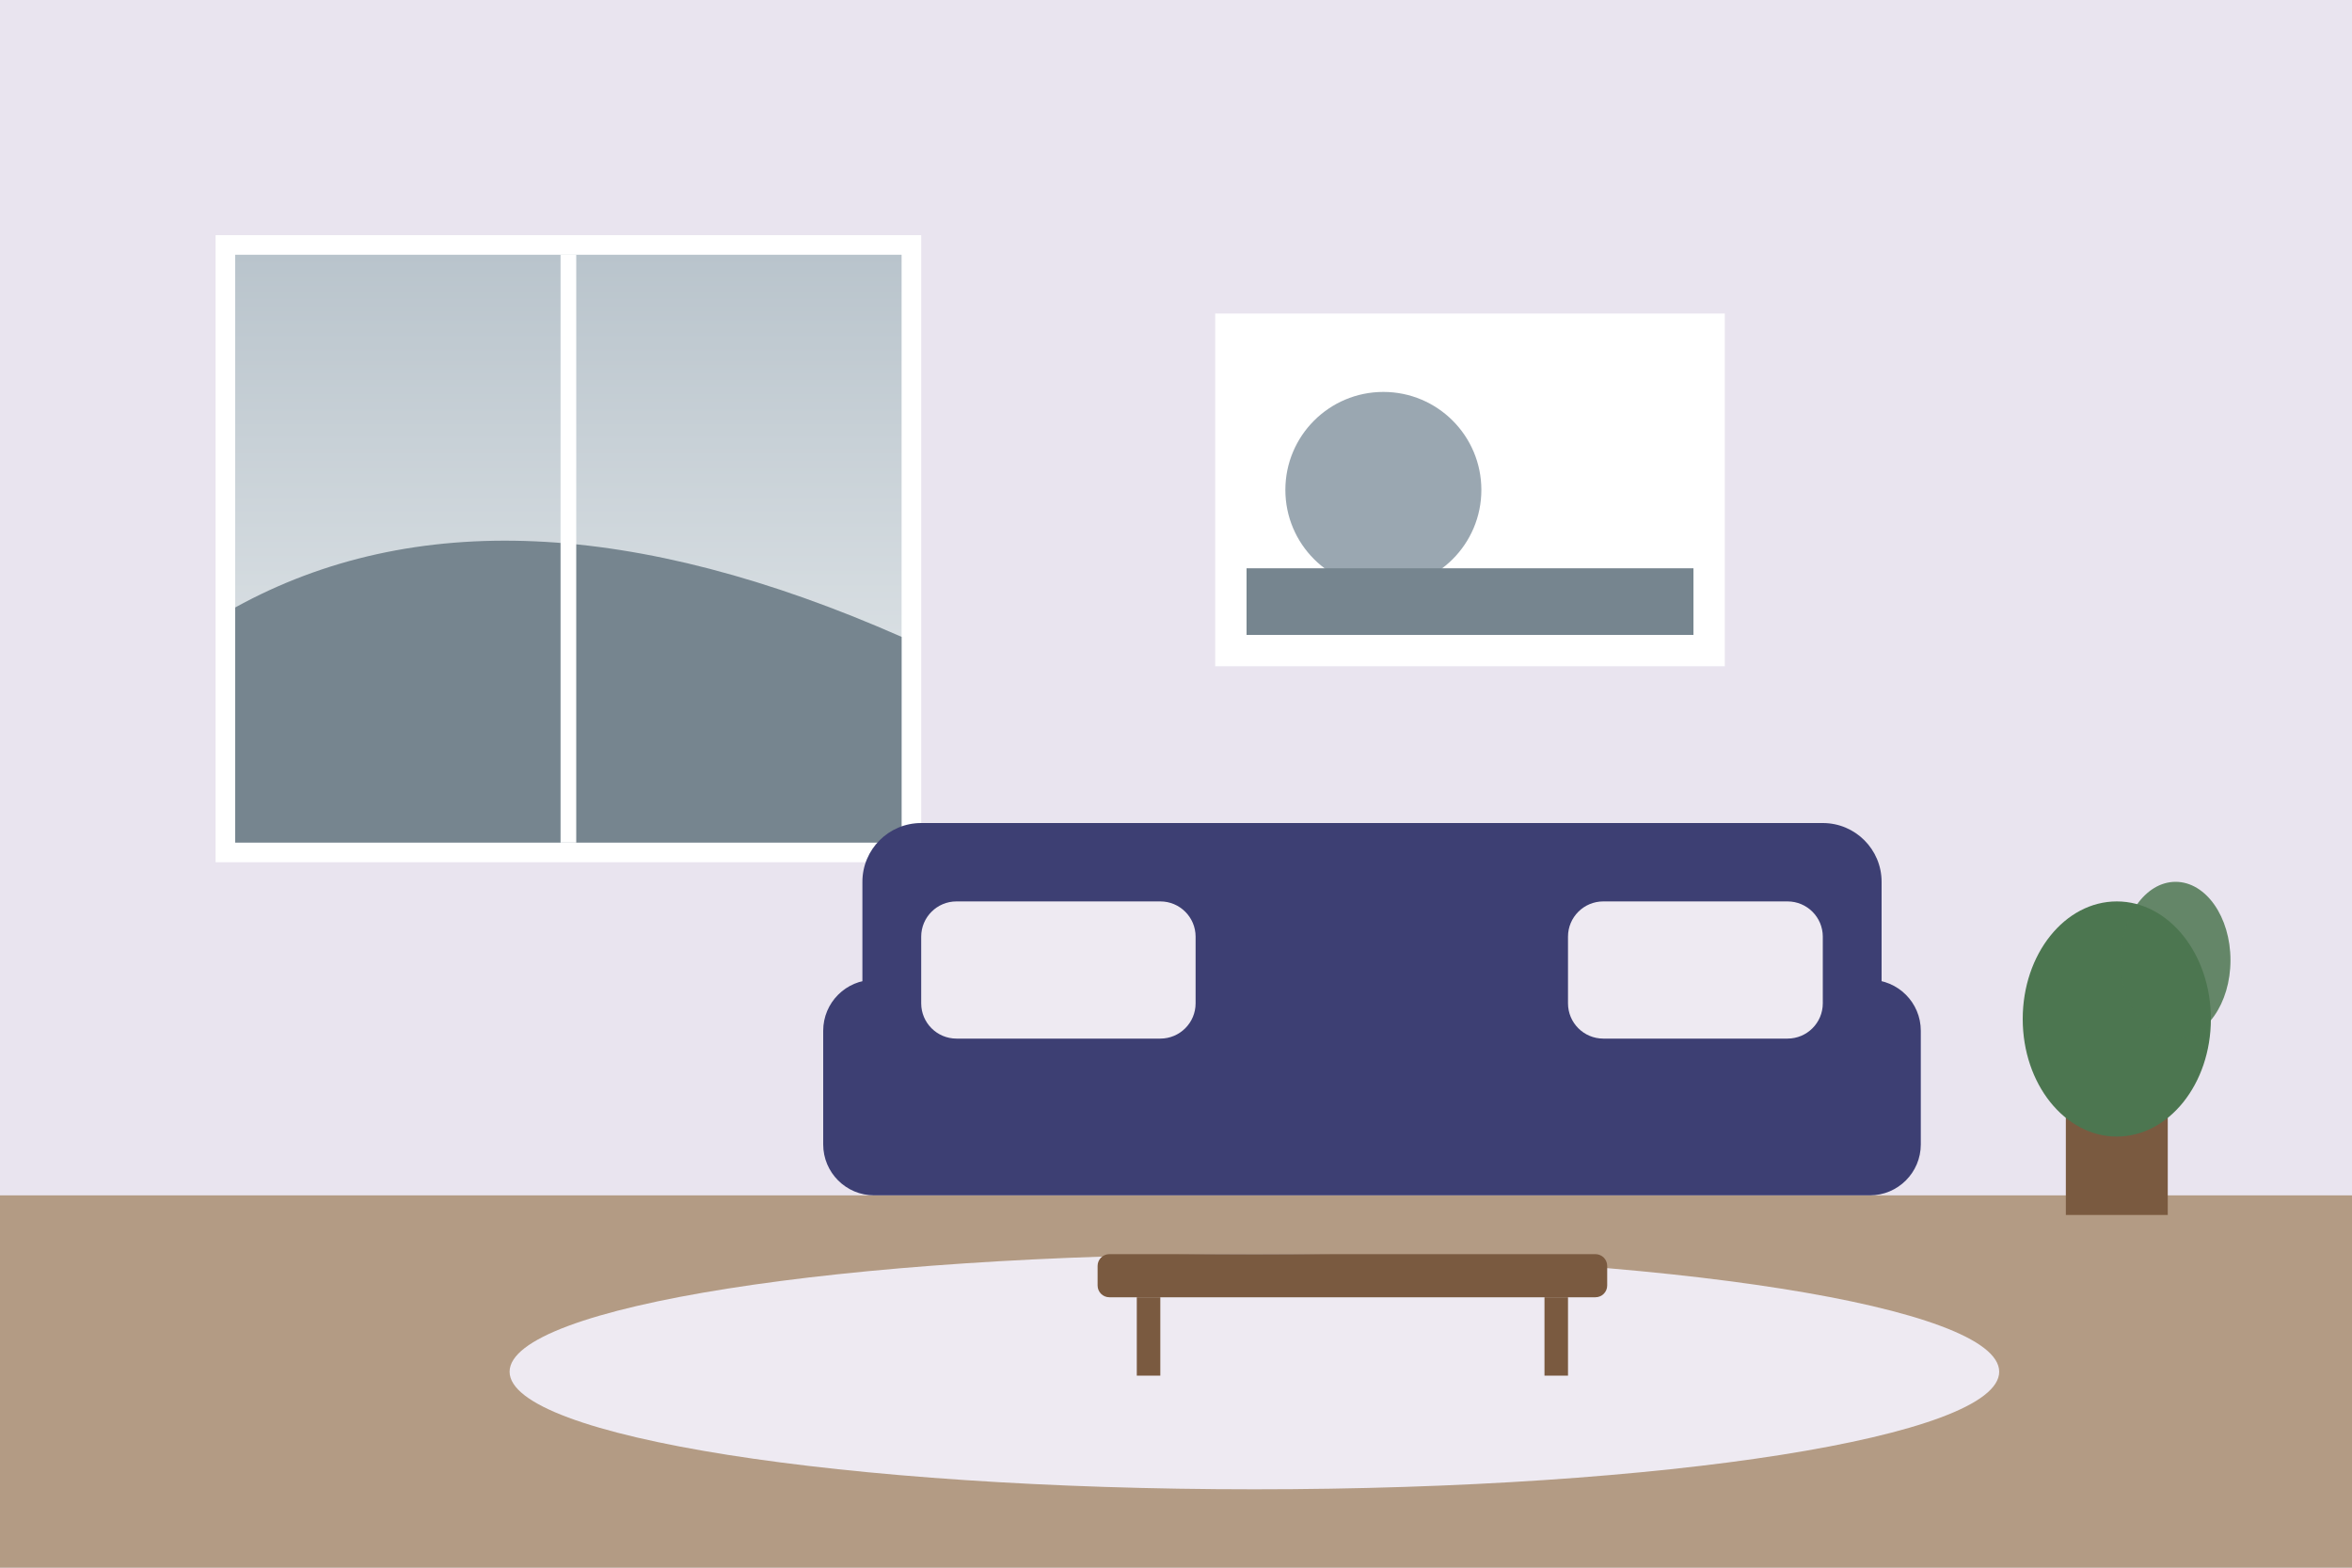
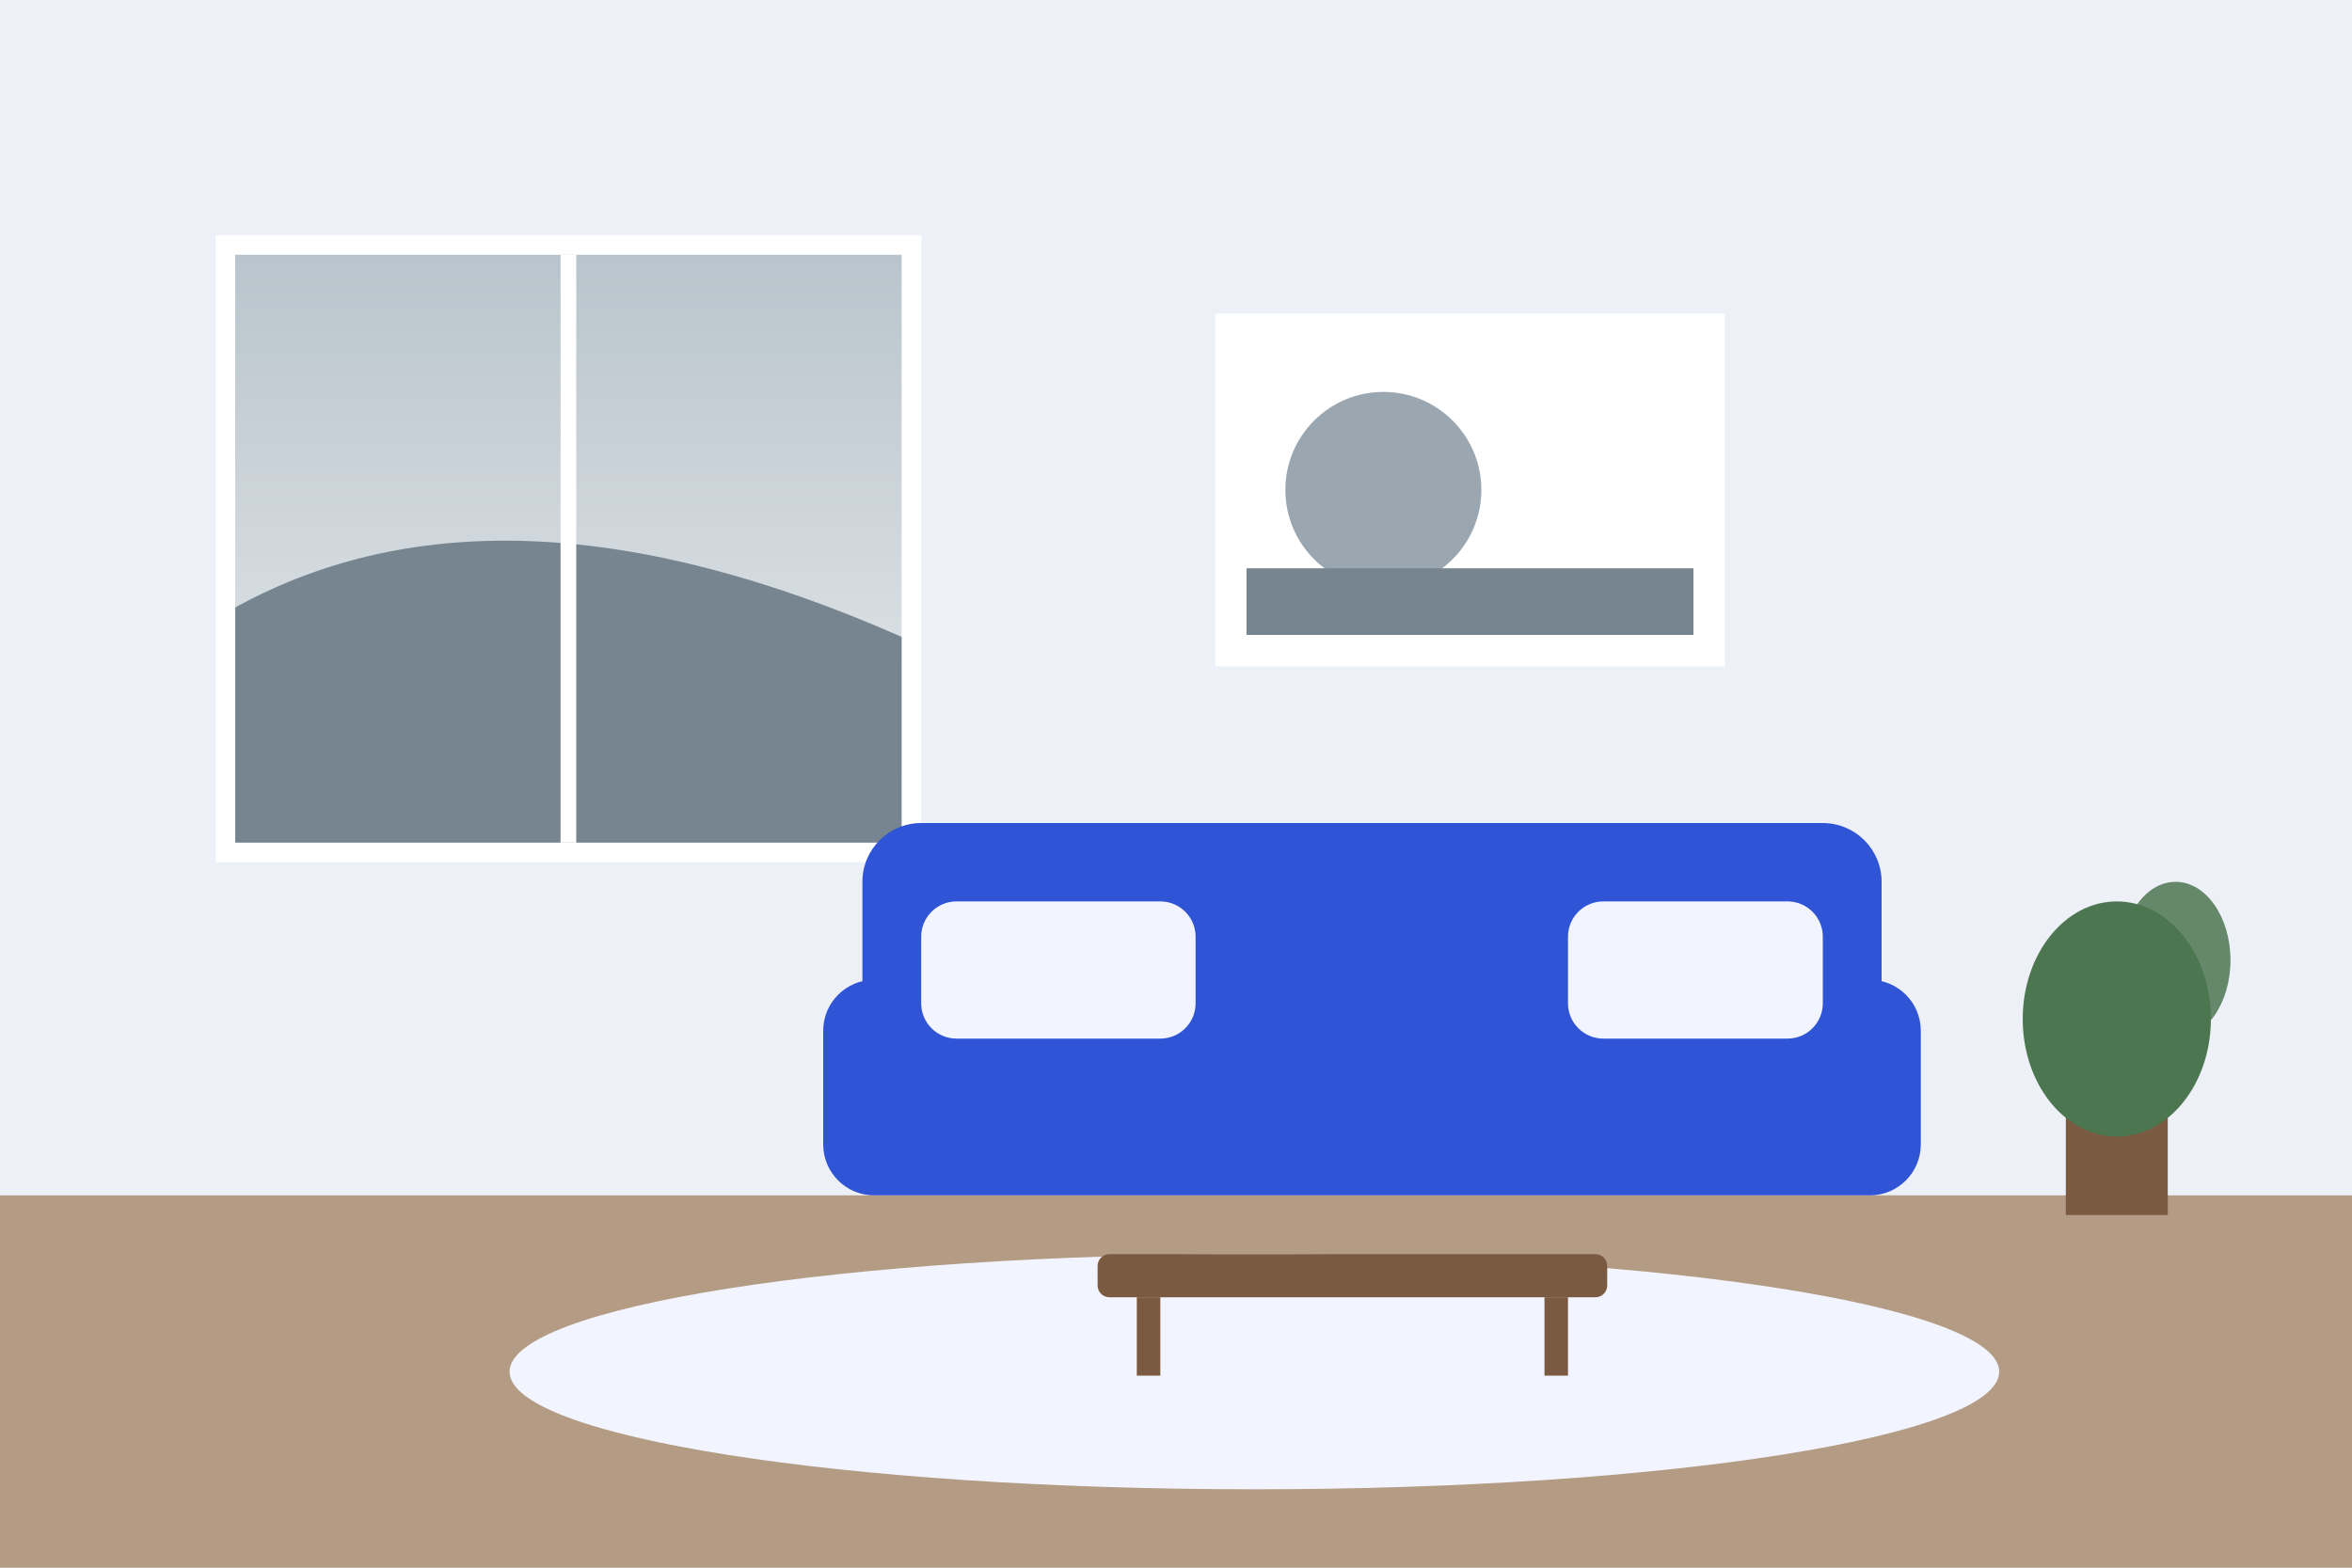
<svg xmlns="http://www.w3.org/2000/svg" viewBox="0 0 1200 800" width="1200" height="800" role="img" aria-label="Illustration of a lounge scene (Wayfare demo artwork)">
  <defs>
    <linearGradient id="sky" x1="0" y1="0" x2="0" y2="1">
      <stop offset="0" stop-color="#b9c4cc" />
      <stop offset="1" stop-color="#e8ecee" />
    </linearGradient>
    <linearGradient id="sea" x1="0" y1="0" x2="0" y2="1">
      <stop offset="0" stop-color="#3f7fa6" />
      <stop offset="1" stop-color="#1f5a80" />
    </linearGradient>
  </defs>
-   <rect width="1200" height="800" fill="#e9e4ef" />
+   <rect width="1200" height="800" fill="#edf0f7" />
  <rect y="610" width="1200" height="190" fill="#b39b84" />
  <rect x="110" y="120" width="360" height="320" fill="#ffffff" />
  <rect x="120" y="130" width="340" height="300" fill="url(#sky)" />
  <path d="M120 430 L120 310 Q 256 235 460 325 L460 430 Z" fill="#76858f" />
  <rect x="286" y="130" width="8" height="300" fill="#ffffff" />
-   <ellipse cx="640" cy="700" rx="380" ry="60" fill="#eeeaf2" />
-   <rect x="440" y="420" width="520" height="140" rx="30" fill="#3d3f73" />
-   <rect x="420" y="500" width="560" height="110" rx="26" fill="#3d3f73" />
-   <rect x="470" y="460" width="140" height="70" rx="18" fill="#eeeaf2" />
-   <rect x="800" y="460" width="130" height="70" rx="18" fill="#eeeaf2" />
+   <ellipse cx="640" cy="700" rx="380" ry="60" fill="#f2f5ff" />
+   <rect x="440" y="420" width="520" height="140" rx="30" fill="#2f54d6" />
+   <rect x="420" y="500" width="560" height="110" rx="26" fill="#2f54d6" />
+   <rect x="470" y="460" width="140" height="70" rx="18" fill="#f2f5ff" />
+   <rect x="800" y="460" width="130" height="70" rx="18" fill="#f2f5ff" />
  <rect x="560" y="640" width="260" height="22" rx="6" fill="#7a5a40" />
  <rect x="580" y="662" width="12" height="40" fill="#7a5a40" />
  <rect x="788" y="662" width="12" height="40" fill="#7a5a40" />
  <rect x="620" y="160" width="260" height="180" fill="#ffffff" />
  <circle cx="705.8" cy="250" r="50" fill="#9aa7b1" />
  <rect x="636" y="290" width="228" height="34" fill="#76858f" />
  <rect x="1054" y="560" width="52" height="60" fill="#7a5a40" />
  <ellipse cx="1080" cy="520" rx="48" ry="60" fill="#4c7650" />
  <ellipse cx="1110" cy="490" rx="28" ry="40" fill="#4c7650" opacity="0.85" />
</svg>
